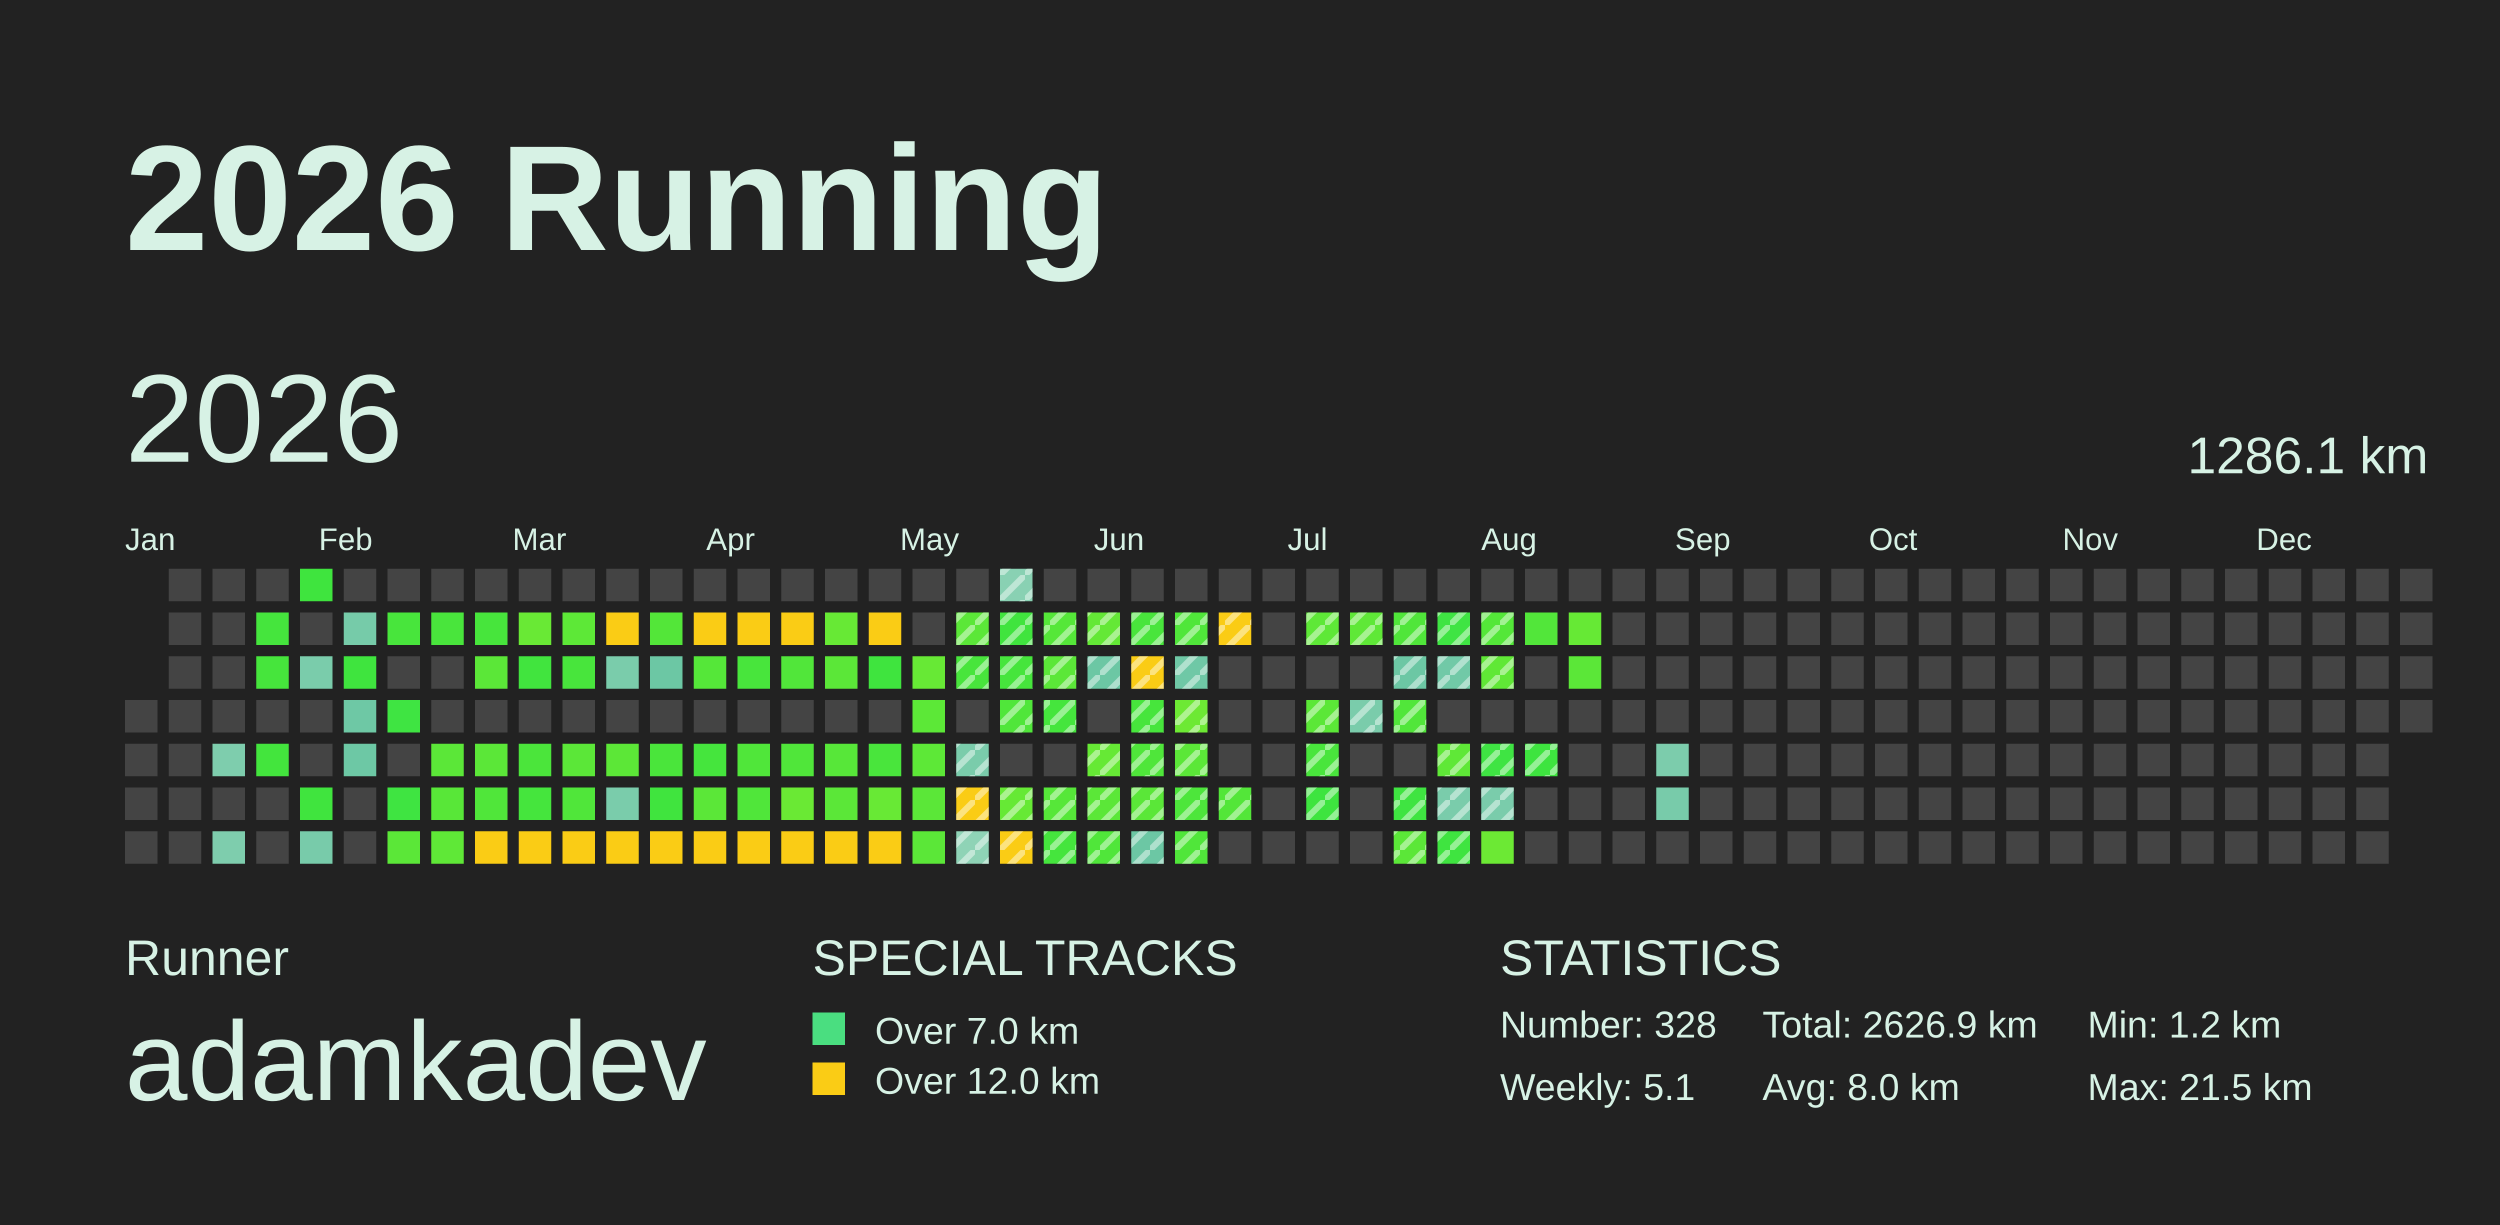
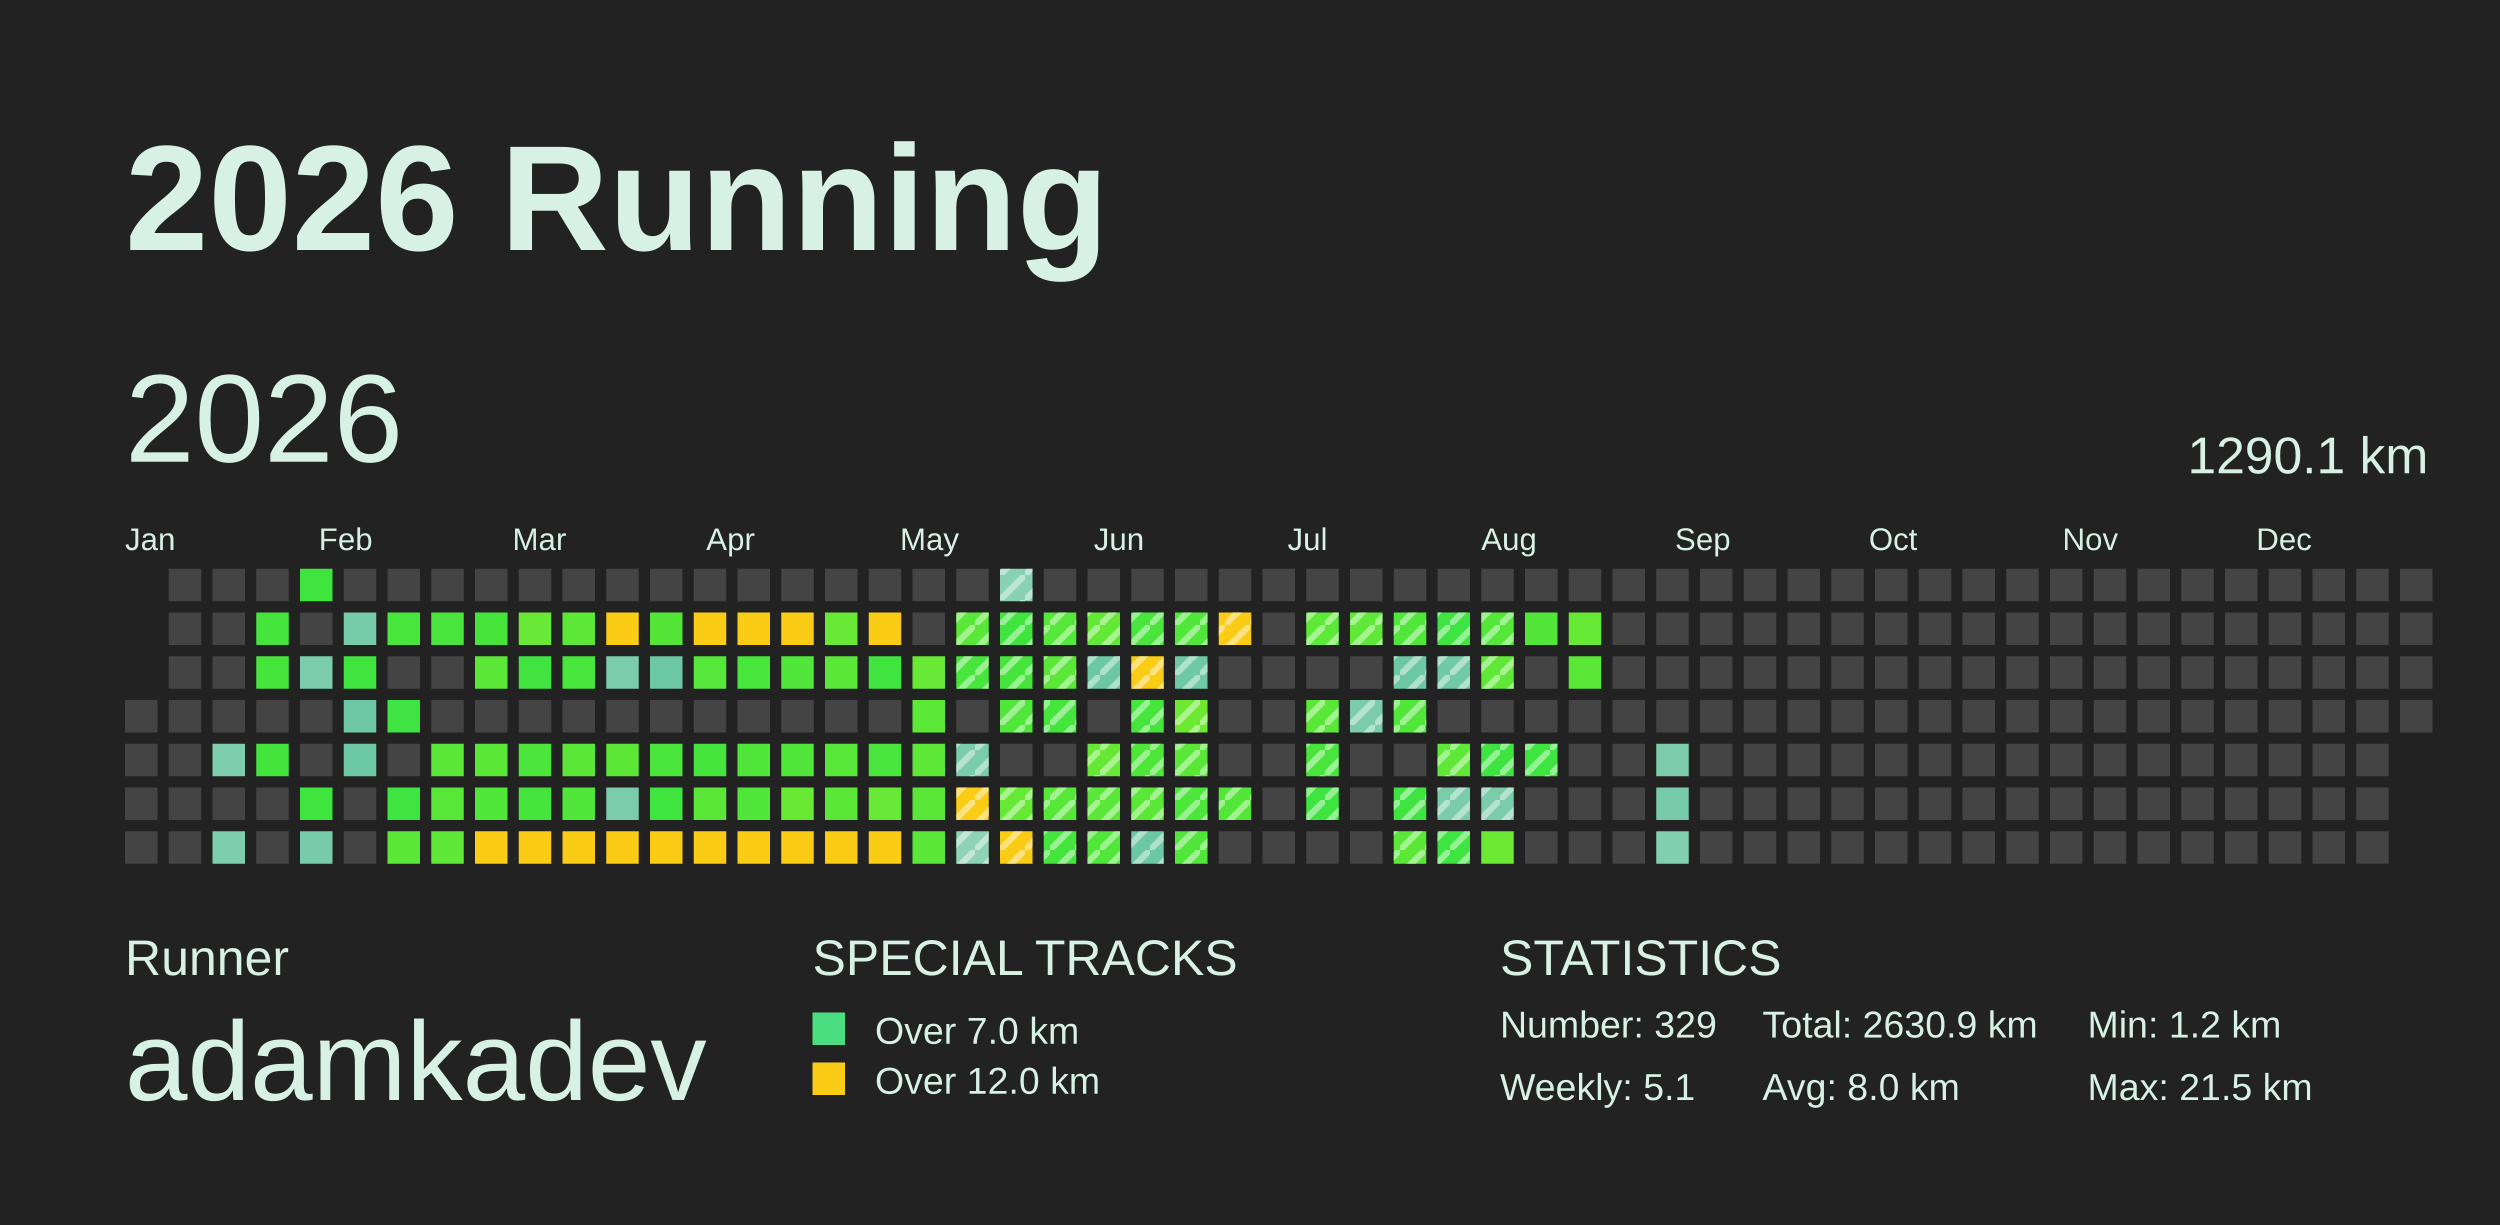
<svg xmlns="http://www.w3.org/2000/svg" baseProfile="full" height="98mm" version="1.1" viewBox="0,0,200,98" width="200mm">
  <defs>
    <pattern height="2" id="indoor-stripe" patternUnits="userSpaceOnUse" width="2">
      <line stroke="white" stroke-opacity="0.45" stroke-width="0.5" x1="0" x2="2" y1="2" y2="0" />
    </pattern>
  </defs>
  <rect fill="#222222" height="98" width="200" x="0" y="0" />
  <text fill="#D7F2E5" style="font-size:12px; font-family:Arial; font-weight:bold;" x="10" y="20">2026 Running</text>
  <text fill="#D7F2E5" style="font-size:4px; font-family:Arial" x="10" y="78">Runner</text>
  <text fill="#D7F2E5" style="font-size:9px; font-family:Arial" x="10" y="88">adamkadev</text>
  <text fill="#D7F2E5" style="font-size:4px; font-family:Arial" x="65" y="78">SPECIAL TRACKS</text>
  <rect fill="#4ADE80" height="2.6" width="2.6" x="65" y="81" />
  <text fill="#D7F2E5" style="font-size:3px; font-family:Arial" x="70" y="83.5">Over 7.0 km</text>
  <rect fill="#FACC15" height="2.6" width="2.6" x="65" y="85" />
  <text fill="#D7F2E5" style="font-size:3px; font-family:Arial" x="70" y="87.5">Over 12.0 km</text>
  <text fill="#D7F2E5" style="font-size:4px; font-family:Arial" x="120" y="78">STATISTICS</text>
-   <text fill="#D7F2E5" style="font-size:3px; font-family:Arial" x="120" y="83">Number: 328</text>
+   <text fill="#D7F2E5" style="font-size:3px; font-family:Arial" x="120" y="83">Number: 329</text>
  <text fill="#D7F2E5" style="font-size:3px; font-family:Arial" x="120" y="88">Weekly: 5.1</text>
-   <text fill="#D7F2E5" style="font-size:3px; font-family:Arial" x="141" y="83">Total: 2626.9 km</text>
+   <text fill="#D7F2E5" style="font-size:3px; font-family:Arial" x="141" y="83">Total: 2630.9 km</text>
  <text fill="#D7F2E5" style="font-size:3px; font-family:Arial" x="141" y="88">Avg: 8.0 km</text>
  <text fill="#D7F2E5" style="font-size:3px; font-family:Arial" x="167" y="83">Min: 1.2 km</text>
  <text fill="#D7F2E5" style="font-size:3px; font-family:Arial" x="167" y="88">Max: 21.5 km</text>
  <text dominant-baseline="hanging" fill="#D7F2E5" style="font-size:10.0px; font-family:Arial;" x="10" y="30">2026</text>
-   <text dominant-baseline="hanging" fill="#D7F2E5" style="font-size:4.125px; font-family:Arial;" x="175" y="35">1286.1 km</text>
+   <text dominant-baseline="hanging" fill="#D7F2E5" style="font-size:4.125px; font-family:Arial;" x="175" y="35">1290.1 km</text>
  <text fill="#D7F2E5" style="font-size:2.5px; font-family:Arial" x="10.0" y="44">Jan</text>
  <text fill="#D7F2E5" style="font-size:2.5px; font-family:Arial" x="25.5" y="44">Feb</text>
  <text fill="#D7F2E5" style="font-size:2.5px; font-family:Arial" x="41.0" y="44">Mar</text>
  <text fill="#D7F2E5" style="font-size:2.5px; font-family:Arial" x="56.5" y="44">Apr</text>
  <text fill="#D7F2E5" style="font-size:2.5px; font-family:Arial" x="72.0" y="44">May</text>
  <text fill="#D7F2E5" style="font-size:2.5px; font-family:Arial" x="87.5" y="44">Jun</text>
  <text fill="#D7F2E5" style="font-size:2.5px; font-family:Arial" x="103.0" y="44">Jul</text>
  <text fill="#D7F2E5" style="font-size:2.5px; font-family:Arial" x="118.5" y="44">Aug</text>
  <text fill="#D7F2E5" style="font-size:2.5px; font-family:Arial" x="134.0" y="44">Sep</text>
  <text fill="#D7F2E5" style="font-size:2.5px; font-family:Arial" x="149.5" y="44">Oct</text>
  <text fill="#D7F2E5" style="font-size:2.5px; font-family:Arial" x="165.0" y="44">Nov</text>
  <text fill="#D7F2E5" style="font-size:2.5px; font-family:Arial" x="180.5" y="44">Dec</text>
  <rect fill="#444444" height="2.6" width="2.6" x="10.0" y="56.0" />
  <rect fill="#444444" height="2.6" width="2.6" x="10.0" y="59.5" />
  <rect fill="#444444" height="2.6" width="2.6" x="10.0" y="63.0" />
  <rect fill="#444444" height="2.6" width="2.6" x="10.0" y="66.5" />
  <rect fill="#444444" height="2.6" width="2.6" x="13.5" y="45.5" />
  <rect fill="#444444" height="2.6" width="2.6" x="13.5" y="49.0" />
  <rect fill="#444444" height="2.6" width="2.6" x="13.5" y="52.5" />
  <rect fill="#444444" height="2.6" width="2.6" x="13.5" y="56.0" />
  <rect fill="#444444" height="2.6" width="2.6" x="13.5" y="59.5" />
  <rect fill="#444444" height="2.6" width="2.6" x="13.5" y="63.0" />
  <rect fill="#444444" height="2.6" width="2.6" x="13.5" y="66.5" />
  <rect fill="#444444" height="2.6" width="2.6" x="17.0" y="45.5" />
  <rect fill="#444444" height="2.6" width="2.6" x="17.0" y="49.0" />
  <rect fill="#444444" height="2.6" width="2.6" x="17.0" y="52.5" />
  <rect fill="#444444" height="2.6" width="2.6" x="17.0" y="56.0" />
  <rect fill="#7ecdad" height="2.6" width="2.6" x="17.0" y="59.5" />
  <rect fill="#444444" height="2.6" width="2.6" x="17.0" y="63.0" />
  <rect fill="#7ecdad" height="2.6" width="2.6" x="17.0" y="66.5" />
  <rect fill="#444444" height="2.6" width="2.6" x="20.5" y="45.5" />
  <rect fill="#45e53d" height="2.6" width="2.6" x="20.5" y="49.0" />
  <rect fill="#46e53c" height="2.6" width="2.6" x="20.5" y="52.5" />
  <rect fill="#444444" height="2.6" width="2.6" x="20.5" y="56.0" />
  <rect fill="#43e53d" height="2.6" width="2.6" x="20.5" y="59.5" />
  <rect fill="#444444" height="2.6" width="2.6" x="20.5" y="63.0" />
  <rect fill="#444444" height="2.6" width="2.6" x="20.5" y="66.5" />
  <rect fill="#3fe43e" height="2.6" width="2.6" x="24.0" y="45.5" />
  <rect fill="#444444" height="2.6" width="2.6" x="24.0" y="49.0" />
  <rect fill="#7accab" height="2.6" width="2.6" x="24.0" y="52.5" />
  <rect fill="#444444" height="2.6" width="2.6" x="24.0" y="56.0" />
  <rect fill="#444444" height="2.6" width="2.6" x="24.0" y="59.5" />
  <rect fill="#40e43e" height="2.6" width="2.6" x="24.0" y="63.0" />
  <rect fill="#78cbaa" height="2.6" width="2.6" x="24.0" y="66.5" />
  <rect fill="#444444" height="2.6" width="2.6" x="27.5" y="45.5" />
  <rect fill="#76cba9" height="2.6" width="2.6" x="27.5" y="49.0" />
  <rect fill="#3fe43e" height="2.6" width="2.6" x="27.5" y="52.5" />
  <rect fill="#6ec8a5" height="2.6" width="2.6" x="27.5" y="56.0" />
  <rect fill="#6dc8a5" height="2.6" width="2.6" x="27.5" y="59.5" />
  <rect fill="#444444" height="2.6" width="2.6" x="27.5" y="63.0" />
  <rect fill="#444444" height="2.6" width="2.6" x="27.5" y="66.5" />
  <rect fill="#444444" height="2.6" width="2.6" x="31.0" y="45.5" />
  <rect fill="#48e53c" height="2.6" width="2.6" x="31.0" y="49.0" />
  <rect fill="#444444" height="2.6" width="2.6" x="31.0" y="52.5" />
  <rect fill="#3fe442" height="2.6" width="2.6" x="31.0" y="56.0" />
  <rect fill="#444444" height="2.6" width="2.6" x="31.0" y="59.5" />
  <rect fill="#3fe441" height="2.6" width="2.6" x="31.0" y="63.0" />
  <rect fill="#5be738" height="2.6" width="2.6" x="31.0" y="66.5" />
  <rect fill="#444444" height="2.6" width="2.6" x="34.5" y="45.5" />
  <rect fill="#49e53c" height="2.6" width="2.6" x="34.5" y="49.0" />
  <rect fill="#444444" height="2.6" width="2.6" x="34.5" y="52.5" />
  <rect fill="#444444" height="2.6" width="2.6" x="34.5" y="56.0" />
  <rect fill="#5be738" height="2.6" width="2.6" x="34.5" y="59.5" />
  <rect fill="#58e738" height="2.6" width="2.6" x="34.5" y="63.0" />
  <rect fill="#5fe837" height="2.6" width="2.6" x="34.5" y="66.5" />
  <rect fill="#444444" height="2.6" width="2.6" x="38.0" y="45.5" />
  <rect fill="#47e53c" height="2.6" width="2.6" x="38.0" y="49.0" />
  <rect fill="#5be738" height="2.6" width="2.6" x="38.0" y="52.5" />
  <rect fill="#444444" height="2.6" width="2.6" x="38.0" y="56.0" />
  <rect fill="#5be738" height="2.6" width="2.6" x="38.0" y="59.5" />
  <rect fill="#50e63a" height="2.6" width="2.6" x="38.0" y="63.0" />
  <rect fill="#FACC15" height="2.6" width="2.6" x="38.0" y="66.5" />
  <rect fill="#444444" height="2.6" width="2.6" x="41.5" y="45.5" />
  <rect fill="#69e935" height="2.6" width="2.6" x="41.5" y="49.0" />
  <rect fill="#41e43e" height="2.6" width="2.6" x="41.5" y="52.5" />
  <rect fill="#444444" height="2.6" width="2.6" x="41.5" y="56.0" />
  <rect fill="#4be53b" height="2.6" width="2.6" x="41.5" y="59.5" />
  <rect fill="#45e53d" height="2.6" width="2.6" x="41.5" y="63.0" />
  <rect fill="#FACC15" height="2.6" width="2.6" x="41.5" y="66.5" />
  <rect fill="#444444" height="2.6" width="2.6" x="45.0" y="45.5" />
  <rect fill="#5de837" height="2.6" width="2.6" x="45.0" y="49.0" />
  <rect fill="#48e53c" height="2.6" width="2.6" x="45.0" y="52.5" />
  <rect fill="#444444" height="2.6" width="2.6" x="45.0" y="56.0" />
  <rect fill="#5be738" height="2.6" width="2.6" x="45.0" y="59.5" />
  <rect fill="#50e63a" height="2.6" width="2.6" x="45.0" y="63.0" />
  <rect fill="#FACC15" height="2.6" width="2.6" x="45.0" y="66.5" />
  <rect fill="#444444" height="2.6" width="2.6" x="48.5" y="45.5" />
  <rect fill="#FACC15" height="2.6" width="2.6" x="48.5" y="49.0" />
  <rect fill="#7accab" height="2.6" width="2.6" x="48.5" y="52.5" />
  <rect fill="#444444" height="2.6" width="2.6" x="48.5" y="56.0" />
  <rect fill="#5ce737" height="2.6" width="2.6" x="48.5" y="59.5" />
  <rect fill="#7accab" height="2.6" width="2.6" x="48.5" y="63.0" />
  <rect fill="#FACC15" height="2.6" width="2.6" x="48.5" y="66.5" />
  <rect fill="#444444" height="2.6" width="2.6" x="52.0" y="45.5" />
  <rect fill="#53e639" height="2.6" width="2.6" x="52.0" y="49.0" />
  <rect fill="#6cc7a4" height="2.6" width="2.6" x="52.0" y="52.5" />
  <rect fill="#444444" height="2.6" width="2.6" x="52.0" y="56.0" />
  <rect fill="#4ae53b" height="2.6" width="2.6" x="52.0" y="59.5" />
  <rect fill="#40e43e" height="2.6" width="2.6" x="52.0" y="63.0" />
  <rect fill="#FACC15" height="2.6" width="2.6" x="52.0" y="66.5" />
  <rect fill="#444444" height="2.6" width="2.6" x="55.5" y="45.5" />
  <rect fill="#FACC15" height="2.6" width="2.6" x="55.5" y="49.0" />
  <rect fill="#55e739" height="2.6" width="2.6" x="55.5" y="52.5" />
  <rect fill="#444444" height="2.6" width="2.6" x="55.5" y="56.0" />
  <rect fill="#45e53d" height="2.6" width="2.6" x="55.5" y="59.5" />
  <rect fill="#5be738" height="2.6" width="2.6" x="55.5" y="63.0" />
  <rect fill="#FACC15" height="2.6" width="2.6" x="55.5" y="66.5" />
  <rect fill="#444444" height="2.6" width="2.6" x="59.0" y="45.5" />
  <rect fill="#FACC15" height="2.6" width="2.6" x="59.0" y="49.0" />
  <rect fill="#48e53c" height="2.6" width="2.6" x="59.0" y="52.5" />
  <rect fill="#444444" height="2.6" width="2.6" x="59.0" y="56.0" />
  <rect fill="#50e63a" height="2.6" width="2.6" x="59.0" y="59.5" />
  <rect fill="#50e63a" height="2.6" width="2.6" x="59.0" y="63.0" />
  <rect fill="#FACC15" height="2.6" width="2.6" x="59.0" y="66.5" />
  <rect fill="#444444" height="2.6" width="2.6" x="62.5" y="45.5" />
  <rect fill="#FACC15" height="2.6" width="2.6" x="62.5" y="49.0" />
  <rect fill="#51e63a" height="2.6" width="2.6" x="62.5" y="52.5" />
  <rect fill="#444444" height="2.6" width="2.6" x="62.5" y="56.0" />
  <rect fill="#50e63a" height="2.6" width="2.6" x="62.5" y="59.5" />
  <rect fill="#6ae934" height="2.6" width="2.6" x="62.5" y="63.0" />
  <rect fill="#FACC15" height="2.6" width="2.6" x="62.5" y="66.5" />
  <rect fill="#444444" height="2.6" width="2.6" x="66.0" y="45.5" />
  <rect fill="#67e935" height="2.6" width="2.6" x="66.0" y="49.0" />
  <rect fill="#5be738" height="2.6" width="2.6" x="66.0" y="52.5" />
  <rect fill="#444444" height="2.6" width="2.6" x="66.0" y="56.0" />
  <rect fill="#57e739" height="2.6" width="2.6" x="66.0" y="59.5" />
  <rect fill="#5be738" height="2.6" width="2.6" x="66.0" y="63.0" />
  <rect fill="#FACC15" height="2.6" width="2.6" x="66.0" y="66.5" />
  <rect fill="#444444" height="2.6" width="2.6" x="69.5" y="45.5" />
  <rect fill="#FACC15" height="2.6" width="2.6" x="69.5" y="49.0" />
  <rect fill="#3fe43e" height="2.6" width="2.6" x="69.5" y="52.5" />
  <rect fill="#444444" height="2.6" width="2.6" x="69.5" y="56.0" />
  <rect fill="#49e53c" height="2.6" width="2.6" x="69.5" y="59.5" />
  <rect fill="#68e935" height="2.6" width="2.6" x="69.5" y="63.0" />
  <rect fill="#FACC15" height="2.6" width="2.6" x="69.5" y="66.5" />
  <rect fill="#444444" height="2.6" width="2.6" x="73.0" y="45.5" />
  <rect fill="#444444" height="2.6" width="2.6" x="73.0" y="49.0" />
  <rect fill="#67e935" height="2.6" width="2.6" x="73.0" y="52.5" />
  <rect fill="#5ce837" height="2.6" width="2.6" x="73.0" y="56.0" />
  <rect fill="#5de837" height="2.6" width="2.6" x="73.0" y="59.5" />
  <rect fill="#5be738" height="2.6" width="2.6" x="73.0" y="63.0" />
  <rect fill="#5be738" height="2.6" width="2.6" x="73.0" y="66.5" />
  <rect fill="#444444" height="2.6" width="2.6" x="76.5" y="45.5" />
  <rect fill="#5be738" height="2.6" width="2.6" x="76.5" y="49.0" />
  <rect fill="url(#indoor-stripe)" height="2.6" style="pointer-events: none;" width="2.6" x="76.5" y="49.0" />
  <rect fill="#48e53c" height="2.6" width="2.6" x="76.5" y="52.5" />
  <rect fill="url(#indoor-stripe)" height="2.6" style="pointer-events: none;" width="2.6" x="76.5" y="52.5" />
  <rect fill="#444444" height="2.6" width="2.6" x="76.5" y="56.0" />
  <rect fill="#7accab" height="2.6" width="2.6" x="76.5" y="59.5" />
  <rect fill="url(#indoor-stripe)" height="2.6" style="pointer-events: none;" width="2.6" x="76.5" y="59.5" />
  <rect fill="#FACC15" height="2.6" width="2.6" x="76.5" y="63.0" />
  <rect fill="url(#indoor-stripe)" height="2.6" style="pointer-events: none;" width="2.6" x="76.5" y="63.0" />
  <rect fill="#8fd3b6" height="2.6" width="2.6" x="76.5" y="66.5" />
  <rect fill="url(#indoor-stripe)" height="2.6" style="pointer-events: none;" width="2.6" x="76.5" y="66.5" />
  <rect fill="#89d1b3" height="2.6" width="2.6" x="80.0" y="45.5" />
  <rect fill="url(#indoor-stripe)" height="2.6" style="pointer-events: none;" width="2.6" x="80.0" y="45.5" />
  <rect fill="#40e43e" height="2.6" width="2.6" x="80.0" y="49.0" />
  <rect fill="url(#indoor-stripe)" height="2.6" style="pointer-events: none;" width="2.6" x="80.0" y="49.0" />
  <rect fill="#46e53c" height="2.6" width="2.6" x="80.0" y="52.5" />
  <rect fill="url(#indoor-stripe)" height="2.6" style="pointer-events: none;" width="2.6" x="80.0" y="52.5" />
  <rect fill="#50e63a" height="2.6" width="2.6" x="80.0" y="56.0" />
  <rect fill="url(#indoor-stripe)" height="2.6" style="pointer-events: none;" width="2.6" x="80.0" y="56.0" />
  <rect fill="#444444" height="2.6" width="2.6" x="80.0" y="59.5" />
  <rect fill="#66e935" height="2.6" width="2.6" x="80.0" y="63.0" />
  <rect fill="url(#indoor-stripe)" height="2.6" style="pointer-events: none;" width="2.6" x="80.0" y="63.0" />
  <rect fill="#FACC15" height="2.6" width="2.6" x="80.0" y="66.5" />
  <rect fill="url(#indoor-stripe)" height="2.6" style="pointer-events: none;" width="2.6" x="80.0" y="66.5" />
  <rect fill="#444444" height="2.6" width="2.6" x="83.5" y="45.5" />
  <rect fill="#55e739" height="2.6" width="2.6" x="83.5" y="49.0" />
  <rect fill="url(#indoor-stripe)" height="2.6" style="pointer-events: none;" width="2.6" x="83.5" y="49.0" />
  <rect fill="#5be738" height="2.6" width="2.6" x="83.5" y="52.5" />
  <rect fill="url(#indoor-stripe)" height="2.6" style="pointer-events: none;" width="2.6" x="83.5" y="52.5" />
  <rect fill="#45e53d" height="2.6" width="2.6" x="83.5" y="56.0" />
  <rect fill="url(#indoor-stripe)" height="2.6" style="pointer-events: none;" width="2.6" x="83.5" y="56.0" />
  <rect fill="#444444" height="2.6" width="2.6" x="83.5" y="59.5" />
  <rect fill="#56e739" height="2.6" width="2.6" x="83.5" y="63.0" />
  <rect fill="url(#indoor-stripe)" height="2.6" style="pointer-events: none;" width="2.6" x="83.5" y="63.0" />
  <rect fill="#45e53d" height="2.6" width="2.6" x="83.5" y="66.5" />
  <rect fill="url(#indoor-stripe)" height="2.6" style="pointer-events: none;" width="2.6" x="83.5" y="66.5" />
  <rect fill="#444444" height="2.6" width="2.6" x="87.0" y="45.5" />
  <rect fill="#64e836" height="2.6" width="2.6" x="87.0" y="49.0" />
  <rect fill="url(#indoor-stripe)" height="2.6" style="pointer-events: none;" width="2.6" x="87.0" y="49.0" />
  <rect fill="#6cc7a4" height="2.6" width="2.6" x="87.0" y="52.5" />
  <rect fill="url(#indoor-stripe)" height="2.6" style="pointer-events: none;" width="2.6" x="87.0" y="52.5" />
  <rect fill="#444444" height="2.6" width="2.6" x="87.0" y="56.0" />
  <rect fill="#66e935" height="2.6" width="2.6" x="87.0" y="59.5" />
  <rect fill="url(#indoor-stripe)" height="2.6" style="pointer-events: none;" width="2.6" x="87.0" y="59.5" />
  <rect fill="#5be738" height="2.6" width="2.6" x="87.0" y="63.0" />
  <rect fill="url(#indoor-stripe)" height="2.6" style="pointer-events: none;" width="2.6" x="87.0" y="63.0" />
  <rect fill="#50e63a" height="2.6" width="2.6" x="87.0" y="66.5" />
  <rect fill="url(#indoor-stripe)" height="2.6" style="pointer-events: none;" width="2.6" x="87.0" y="66.5" />
  <rect fill="#444444" height="2.6" width="2.6" x="90.5" y="45.5" />
  <rect fill="#49e53c" height="2.6" width="2.6" x="90.5" y="49.0" />
  <rect fill="url(#indoor-stripe)" height="2.6" style="pointer-events: none;" width="2.6" x="90.5" y="49.0" />
  <rect fill="#FACC15" height="2.6" width="2.6" x="90.5" y="52.5" />
  <rect fill="url(#indoor-stripe)" height="2.6" style="pointer-events: none;" width="2.6" x="90.5" y="52.5" />
  <rect fill="#47e53c" height="2.6" width="2.6" x="90.5" y="56.0" />
  <rect fill="url(#indoor-stripe)" height="2.6" style="pointer-events: none;" width="2.6" x="90.5" y="56.0" />
  <rect fill="#4fe63a" height="2.6" width="2.6" x="90.5" y="59.5" />
  <rect fill="url(#indoor-stripe)" height="2.6" style="pointer-events: none;" width="2.6" x="90.5" y="59.5" />
  <rect fill="#5ae738" height="2.6" width="2.6" x="90.5" y="63.0" />
  <rect fill="url(#indoor-stripe)" height="2.6" style="pointer-events: none;" width="2.6" x="90.5" y="63.0" />
  <rect fill="#6cc7a4" height="2.6" width="2.6" x="90.5" y="66.5" />
  <rect fill="url(#indoor-stripe)" height="2.6" style="pointer-events: none;" width="2.6" x="90.5" y="66.5" />
  <rect fill="#444444" height="2.6" width="2.6" x="94.0" y="45.5" />
  <rect fill="#50e63a" height="2.6" width="2.6" x="94.0" y="49.0" />
  <rect fill="url(#indoor-stripe)" height="2.6" style="pointer-events: none;" width="2.6" x="94.0" y="49.0" />
  <rect fill="#6fc8a6" height="2.6" width="2.6" x="94.0" y="52.5" />
  <rect fill="url(#indoor-stripe)" height="2.6" style="pointer-events: none;" width="2.6" x="94.0" y="52.5" />
  <rect fill="#6de934" height="2.6" width="2.6" x="94.0" y="56.0" />
  <rect fill="url(#indoor-stripe)" height="2.6" style="pointer-events: none;" width="2.6" x="94.0" y="56.0" />
  <rect fill="#5be738" height="2.6" width="2.6" x="94.0" y="59.5" />
  <rect fill="url(#indoor-stripe)" height="2.6" style="pointer-events: none;" width="2.6" x="94.0" y="59.5" />
  <rect fill="#4de63b" height="2.6" width="2.6" x="94.0" y="63.0" />
  <rect fill="url(#indoor-stripe)" height="2.6" style="pointer-events: none;" width="2.6" x="94.0" y="63.0" />
  <rect fill="#50e63a" height="2.6" width="2.6" x="94.0" y="66.5" />
  <rect fill="url(#indoor-stripe)" height="2.6" style="pointer-events: none;" width="2.6" x="94.0" y="66.5" />
  <rect fill="#444444" height="2.6" width="2.6" x="97.5" y="45.5" />
  <rect fill="#FACC15" height="2.6" width="2.6" x="97.5" y="49.0" />
  <rect fill="url(#indoor-stripe)" height="2.6" style="pointer-events: none;" width="2.6" x="97.5" y="49.0" />
  <rect fill="#444444" height="2.6" width="2.6" x="97.5" y="52.5" />
  <rect fill="#444444" height="2.6" width="2.6" x="97.5" y="56.0" />
  <rect fill="#444444" height="2.6" width="2.6" x="97.5" y="59.5" />
  <rect fill="#53e639" height="2.6" width="2.6" x="97.5" y="63.0" />
  <rect fill="url(#indoor-stripe)" height="2.6" style="pointer-events: none;" width="2.6" x="97.5" y="63.0" />
  <rect fill="#444444" height="2.6" width="2.6" x="97.5" y="66.5" />
  <rect fill="#444444" height="2.6" width="2.6" x="101.0" y="45.5" />
  <rect fill="#444444" height="2.6" width="2.6" x="101.0" y="49.0" />
  <rect fill="#444444" height="2.6" width="2.6" x="101.0" y="52.5" />
  <rect fill="#444444" height="2.6" width="2.6" x="101.0" y="56.0" />
  <rect fill="#444444" height="2.6" width="2.6" x="101.0" y="59.5" />
  <rect fill="#444444" height="2.6" width="2.6" x="101.0" y="63.0" />
  <rect fill="#444444" height="2.6" width="2.6" x="101.0" y="66.5" />
  <rect fill="#444444" height="2.6" width="2.6" x="104.5" y="45.5" />
  <rect fill="#5ee837" height="2.6" width="2.6" x="104.5" y="49.0" />
  <rect fill="url(#indoor-stripe)" height="2.6" style="pointer-events: none;" width="2.6" x="104.5" y="49.0" />
  <rect fill="#444444" height="2.6" width="2.6" x="104.5" y="52.5" />
  <rect fill="#5be737" height="2.6" width="2.6" x="104.5" y="56.0" />
  <rect fill="url(#indoor-stripe)" height="2.6" style="pointer-events: none;" width="2.6" x="104.5" y="56.0" />
  <rect fill="#49e53c" height="2.6" width="2.6" x="104.5" y="59.5" />
  <rect fill="url(#indoor-stripe)" height="2.6" style="pointer-events: none;" width="2.6" x="104.5" y="59.5" />
  <rect fill="#3ee43f" height="2.6" width="2.6" x="104.5" y="63.0" />
  <rect fill="url(#indoor-stripe)" height="2.6" style="pointer-events: none;" width="2.6" x="104.5" y="63.0" />
  <rect fill="#444444" height="2.6" width="2.6" x="104.5" y="66.5" />
  <rect fill="#444444" height="2.6" width="2.6" x="108.0" y="45.5" />
  <rect fill="#5fe837" height="2.6" width="2.6" x="108.0" y="49.0" />
  <rect fill="url(#indoor-stripe)" height="2.6" style="pointer-events: none;" width="2.6" x="108.0" y="49.0" />
  <rect fill="#444444" height="2.6" width="2.6" x="108.0" y="52.5" />
  <rect fill="#7accab" height="2.6" width="2.6" x="108.0" y="56.0" />
  <rect fill="url(#indoor-stripe)" height="2.6" style="pointer-events: none;" width="2.6" x="108.0" y="56.0" />
  <rect fill="#444444" height="2.6" width="2.6" x="108.0" y="59.5" />
  <rect fill="#444444" height="2.6" width="2.6" x="108.0" y="63.0" />
  <rect fill="#444444" height="2.6" width="2.6" x="108.0" y="66.5" />
  <rect fill="#444444" height="2.6" width="2.6" x="111.5" y="45.5" />
  <rect fill="#50e63a" height="2.6" width="2.6" x="111.5" y="49.0" />
  <rect fill="url(#indoor-stripe)" height="2.6" style="pointer-events: none;" width="2.6" x="111.5" y="49.0" />
  <rect fill="#6cc7a4" height="2.6" width="2.6" x="111.5" y="52.5" />
  <rect fill="url(#indoor-stripe)" height="2.6" style="pointer-events: none;" width="2.6" x="111.5" y="52.5" />
  <rect fill="#51e63a" height="2.6" width="2.6" x="111.5" y="56.0" />
  <rect fill="url(#indoor-stripe)" height="2.6" style="pointer-events: none;" width="2.6" x="111.5" y="56.0" />
  <rect fill="#444444" height="2.6" width="2.6" x="111.5" y="59.5" />
  <rect fill="#3fe441" height="2.6" width="2.6" x="111.5" y="63.0" />
  <rect fill="url(#indoor-stripe)" height="2.6" style="pointer-events: none;" width="2.6" x="111.5" y="63.0" />
  <rect fill="#5be738" height="2.6" width="2.6" x="111.5" y="66.5" />
  <rect fill="url(#indoor-stripe)" height="2.6" style="pointer-events: none;" width="2.6" x="111.5" y="66.5" />
  <rect fill="#444444" height="2.6" width="2.6" x="115.0" y="45.5" />
  <rect fill="#3fe443" height="2.6" width="2.6" x="115.0" y="49.0" />
  <rect fill="url(#indoor-stripe)" height="2.6" style="pointer-events: none;" width="2.6" x="115.0" y="49.0" />
  <rect fill="#71c9a7" height="2.6" width="2.6" x="115.0" y="52.5" />
  <rect fill="url(#indoor-stripe)" height="2.6" style="pointer-events: none;" width="2.6" x="115.0" y="52.5" />
  <rect fill="#444444" height="2.6" width="2.6" x="115.0" y="56.0" />
  <rect fill="#5fe837" height="2.6" width="2.6" x="115.0" y="59.5" />
  <rect fill="url(#indoor-stripe)" height="2.6" style="pointer-events: none;" width="2.6" x="115.0" y="59.5" />
  <rect fill="#7accab" height="2.6" width="2.6" x="115.0" y="63.0" />
  <rect fill="url(#indoor-stripe)" height="2.6" style="pointer-events: none;" width="2.6" x="115.0" y="63.0" />
  <rect fill="#3fe440" height="2.6" width="2.6" x="115.0" y="66.5" />
  <rect fill="url(#indoor-stripe)" height="2.6" style="pointer-events: none;" width="2.6" x="115.0" y="66.5" />
  <rect fill="#444444" height="2.6" width="2.6" x="118.5" y="45.5" />
  <rect fill="#54e739" height="2.6" width="2.6" x="118.5" y="49.0" />
  <rect fill="url(#indoor-stripe)" height="2.6" style="pointer-events: none;" width="2.6" x="118.5" y="49.0" />
  <rect fill="#60e836" height="2.6" width="2.6" x="118.5" y="52.5" />
  <rect fill="url(#indoor-stripe)" height="2.6" style="pointer-events: none;" width="2.6" x="118.5" y="52.5" />
  <rect fill="#444444" height="2.6" width="2.6" x="118.5" y="56.0" />
  <rect fill="#3fe443" height="2.6" width="2.6" x="118.5" y="59.5" />
  <rect fill="url(#indoor-stripe)" height="2.6" style="pointer-events: none;" width="2.6" x="118.5" y="59.5" />
  <rect fill="#7accab" height="2.6" width="2.6" x="118.5" y="63.0" />
  <rect fill="url(#indoor-stripe)" height="2.6" style="pointer-events: none;" width="2.6" x="118.5" y="63.0" />
  <rect fill="#6ce934" height="2.6" width="2.6" x="118.5" y="66.5" />
  <rect fill="#444444" height="2.6" width="2.6" x="122.0" y="45.5" />
  <rect fill="#52e63a" height="2.6" width="2.6" x="122.0" y="49.0" />
  <rect fill="#444444" height="2.6" width="2.6" x="122.0" y="52.5" />
  <rect fill="#444444" height="2.6" width="2.6" x="122.0" y="56.0" />
  <rect fill="#3ee43f" height="2.6" width="2.6" x="122.0" y="59.5" />
  <rect fill="url(#indoor-stripe)" height="2.6" style="pointer-events: none;" width="2.6" x="122.0" y="59.5" />
  <rect fill="#444444" height="2.6" width="2.6" x="122.0" y="63.0" />
  <rect fill="#444444" height="2.6" width="2.6" x="122.0" y="66.5" />
  <rect fill="#444444" height="2.6" width="2.6" x="125.5" y="45.5" />
  <rect fill="#66e935" height="2.6" width="2.6" x="125.5" y="49.0" />
  <rect fill="#5be738" height="2.6" width="2.6" x="125.5" y="52.5" />
  <rect fill="#444444" height="2.6" width="2.6" x="125.5" y="56.0" />
  <rect fill="#444444" height="2.6" width="2.6" x="125.5" y="59.5" />
  <rect fill="#444444" height="2.6" width="2.6" x="125.5" y="63.0" />
  <rect fill="#444444" height="2.6" width="2.6" x="125.5" y="66.5" />
  <rect fill="#444444" height="2.6" width="2.6" x="129.0" y="45.5" />
  <rect fill="#444444" height="2.6" width="2.6" x="129.0" y="49.0" />
  <rect fill="#444444" height="2.6" width="2.6" x="129.0" y="52.5" />
  <rect fill="#444444" height="2.6" width="2.6" x="129.0" y="56.0" />
  <rect fill="#444444" height="2.6" width="2.6" x="129.0" y="59.5" />
  <rect fill="#444444" height="2.6" width="2.6" x="129.0" y="63.0" />
  <rect fill="#444444" height="2.6" width="2.6" x="129.0" y="66.5" />
  <rect fill="#444444" height="2.6" width="2.6" x="132.5" y="45.5" />
  <rect fill="#444444" height="2.6" width="2.6" x="132.5" y="49.0" />
  <rect fill="#444444" height="2.6" width="2.6" x="132.5" y="52.5" />
  <rect fill="#444444" height="2.6" width="2.6" x="132.5" y="56.0" />
  <rect fill="#7cccac" height="2.6" width="2.6" x="132.5" y="59.5" />
  <rect fill="#78cbaa" height="2.6" width="2.6" x="132.5" y="63.0" />
-   <rect fill="#444444" height="2.6" width="2.6" x="132.5" y="66.5" />
+   <rect fill="#82cfaf" height="2.6" width="2.6" x="132.5" y="66.5" />
  <rect fill="#444444" height="2.6" width="2.6" x="136.0" y="45.5" />
  <rect fill="#444444" height="2.6" width="2.6" x="136.0" y="49.0" />
  <rect fill="#444444" height="2.6" width="2.6" x="136.0" y="52.5" />
  <rect fill="#444444" height="2.6" width="2.6" x="136.0" y="56.0" />
  <rect fill="#444444" height="2.6" width="2.6" x="136.0" y="59.5" />
  <rect fill="#444444" height="2.6" width="2.6" x="136.0" y="63.0" />
  <rect fill="#444444" height="2.6" width="2.6" x="136.0" y="66.5" />
  <rect fill="#444444" height="2.6" width="2.6" x="139.5" y="45.5" />
  <rect fill="#444444" height="2.6" width="2.6" x="139.5" y="49.0" />
  <rect fill="#444444" height="2.6" width="2.6" x="139.5" y="52.5" />
  <rect fill="#444444" height="2.6" width="2.6" x="139.5" y="56.0" />
  <rect fill="#444444" height="2.6" width="2.6" x="139.5" y="59.5" />
  <rect fill="#444444" height="2.6" width="2.6" x="139.5" y="63.0" />
  <rect fill="#444444" height="2.6" width="2.6" x="139.5" y="66.5" />
  <rect fill="#444444" height="2.6" width="2.6" x="143.0" y="45.5" />
  <rect fill="#444444" height="2.6" width="2.6" x="143.0" y="49.0" />
  <rect fill="#444444" height="2.6" width="2.6" x="143.0" y="52.5" />
  <rect fill="#444444" height="2.6" width="2.6" x="143.0" y="56.0" />
  <rect fill="#444444" height="2.6" width="2.6" x="143.0" y="59.5" />
  <rect fill="#444444" height="2.6" width="2.6" x="143.0" y="63.0" />
  <rect fill="#444444" height="2.6" width="2.6" x="143.0" y="66.5" />
  <rect fill="#444444" height="2.6" width="2.6" x="146.5" y="45.5" />
  <rect fill="#444444" height="2.6" width="2.6" x="146.5" y="49.0" />
  <rect fill="#444444" height="2.6" width="2.6" x="146.5" y="52.5" />
  <rect fill="#444444" height="2.6" width="2.6" x="146.5" y="56.0" />
  <rect fill="#444444" height="2.6" width="2.6" x="146.5" y="59.5" />
  <rect fill="#444444" height="2.6" width="2.6" x="146.5" y="63.0" />
  <rect fill="#444444" height="2.6" width="2.6" x="146.5" y="66.5" />
  <rect fill="#444444" height="2.6" width="2.6" x="150.0" y="45.5" />
  <rect fill="#444444" height="2.6" width="2.6" x="150.0" y="49.0" />
  <rect fill="#444444" height="2.6" width="2.6" x="150.0" y="52.5" />
  <rect fill="#444444" height="2.6" width="2.6" x="150.0" y="56.0" />
  <rect fill="#444444" height="2.6" width="2.6" x="150.0" y="59.5" />
  <rect fill="#444444" height="2.6" width="2.6" x="150.0" y="63.0" />
  <rect fill="#444444" height="2.6" width="2.6" x="150.0" y="66.5" />
  <rect fill="#444444" height="2.6" width="2.6" x="153.5" y="45.5" />
  <rect fill="#444444" height="2.6" width="2.6" x="153.5" y="49.0" />
  <rect fill="#444444" height="2.6" width="2.6" x="153.5" y="52.5" />
  <rect fill="#444444" height="2.6" width="2.6" x="153.5" y="56.0" />
  <rect fill="#444444" height="2.6" width="2.6" x="153.5" y="59.5" />
  <rect fill="#444444" height="2.6" width="2.6" x="153.5" y="63.0" />
  <rect fill="#444444" height="2.6" width="2.6" x="153.5" y="66.5" />
  <rect fill="#444444" height="2.6" width="2.6" x="157.0" y="45.5" />
  <rect fill="#444444" height="2.6" width="2.6" x="157.0" y="49.0" />
  <rect fill="#444444" height="2.6" width="2.6" x="157.0" y="52.5" />
  <rect fill="#444444" height="2.6" width="2.6" x="157.0" y="56.0" />
  <rect fill="#444444" height="2.6" width="2.6" x="157.0" y="59.5" />
  <rect fill="#444444" height="2.6" width="2.6" x="157.0" y="63.0" />
  <rect fill="#444444" height="2.6" width="2.6" x="157.0" y="66.5" />
  <rect fill="#444444" height="2.6" width="2.6" x="160.5" y="45.5" />
  <rect fill="#444444" height="2.6" width="2.6" x="160.5" y="49.0" />
  <rect fill="#444444" height="2.6" width="2.6" x="160.5" y="52.5" />
  <rect fill="#444444" height="2.6" width="2.6" x="160.5" y="56.0" />
  <rect fill="#444444" height="2.6" width="2.6" x="160.5" y="59.5" />
  <rect fill="#444444" height="2.6" width="2.6" x="160.5" y="63.0" />
  <rect fill="#444444" height="2.6" width="2.6" x="160.5" y="66.5" />
  <rect fill="#444444" height="2.6" width="2.6" x="164.0" y="45.5" />
  <rect fill="#444444" height="2.6" width="2.6" x="164.0" y="49.0" />
  <rect fill="#444444" height="2.6" width="2.6" x="164.0" y="52.5" />
  <rect fill="#444444" height="2.6" width="2.6" x="164.0" y="56.0" />
  <rect fill="#444444" height="2.6" width="2.6" x="164.0" y="59.5" />
  <rect fill="#444444" height="2.6" width="2.6" x="164.0" y="63.0" />
  <rect fill="#444444" height="2.6" width="2.6" x="164.0" y="66.5" />
  <rect fill="#444444" height="2.6" width="2.6" x="167.5" y="45.5" />
  <rect fill="#444444" height="2.6" width="2.6" x="167.5" y="49.0" />
  <rect fill="#444444" height="2.6" width="2.6" x="167.5" y="52.5" />
  <rect fill="#444444" height="2.6" width="2.6" x="167.5" y="56.0" />
  <rect fill="#444444" height="2.6" width="2.6" x="167.5" y="59.5" />
  <rect fill="#444444" height="2.6" width="2.6" x="167.5" y="63.0" />
  <rect fill="#444444" height="2.6" width="2.6" x="167.5" y="66.5" />
  <rect fill="#444444" height="2.6" width="2.6" x="171.0" y="45.5" />
  <rect fill="#444444" height="2.6" width="2.6" x="171.0" y="49.0" />
  <rect fill="#444444" height="2.6" width="2.6" x="171.0" y="52.5" />
  <rect fill="#444444" height="2.6" width="2.6" x="171.0" y="56.0" />
  <rect fill="#444444" height="2.6" width="2.6" x="171.0" y="59.5" />
  <rect fill="#444444" height="2.6" width="2.6" x="171.0" y="63.0" />
  <rect fill="#444444" height="2.6" width="2.6" x="171.0" y="66.5" />
  <rect fill="#444444" height="2.6" width="2.6" x="174.5" y="45.5" />
  <rect fill="#444444" height="2.6" width="2.6" x="174.5" y="49.0" />
  <rect fill="#444444" height="2.6" width="2.6" x="174.5" y="52.5" />
  <rect fill="#444444" height="2.6" width="2.6" x="174.5" y="56.0" />
  <rect fill="#444444" height="2.6" width="2.6" x="174.5" y="59.5" />
  <rect fill="#444444" height="2.6" width="2.6" x="174.5" y="63.0" />
  <rect fill="#444444" height="2.6" width="2.6" x="174.5" y="66.5" />
  <rect fill="#444444" height="2.6" width="2.6" x="178.0" y="45.5" />
  <rect fill="#444444" height="2.6" width="2.6" x="178.0" y="49.0" />
  <rect fill="#444444" height="2.6" width="2.6" x="178.0" y="52.5" />
  <rect fill="#444444" height="2.6" width="2.6" x="178.0" y="56.0" />
  <rect fill="#444444" height="2.6" width="2.6" x="178.0" y="59.5" />
  <rect fill="#444444" height="2.6" width="2.6" x="178.0" y="63.0" />
  <rect fill="#444444" height="2.6" width="2.6" x="178.0" y="66.5" />
  <rect fill="#444444" height="2.6" width="2.6" x="181.5" y="45.5" />
  <rect fill="#444444" height="2.6" width="2.6" x="181.5" y="49.0" />
  <rect fill="#444444" height="2.6" width="2.6" x="181.5" y="52.5" />
  <rect fill="#444444" height="2.6" width="2.6" x="181.5" y="56.0" />
  <rect fill="#444444" height="2.6" width="2.6" x="181.5" y="59.5" />
  <rect fill="#444444" height="2.6" width="2.6" x="181.5" y="63.0" />
  <rect fill="#444444" height="2.6" width="2.6" x="181.5" y="66.5" />
  <rect fill="#444444" height="2.6" width="2.6" x="185.0" y="45.5" />
  <rect fill="#444444" height="2.6" width="2.6" x="185.0" y="49.0" />
  <rect fill="#444444" height="2.6" width="2.6" x="185.0" y="52.5" />
  <rect fill="#444444" height="2.6" width="2.6" x="185.0" y="56.0" />
  <rect fill="#444444" height="2.6" width="2.6" x="185.0" y="59.5" />
  <rect fill="#444444" height="2.6" width="2.6" x="185.0" y="63.0" />
  <rect fill="#444444" height="2.6" width="2.6" x="185.0" y="66.5" />
  <rect fill="#444444" height="2.6" width="2.6" x="188.5" y="45.5" />
  <rect fill="#444444" height="2.6" width="2.6" x="188.5" y="49.0" />
  <rect fill="#444444" height="2.6" width="2.6" x="188.5" y="52.5" />
  <rect fill="#444444" height="2.6" width="2.6" x="188.5" y="56.0" />
  <rect fill="#444444" height="2.6" width="2.6" x="188.5" y="59.5" />
  <rect fill="#444444" height="2.6" width="2.6" x="188.5" y="63.0" />
  <rect fill="#444444" height="2.6" width="2.6" x="188.5" y="66.5" />
  <rect fill="#444444" height="2.6" width="2.6" x="192.0" y="45.5" />
  <rect fill="#444444" height="2.6" width="2.6" x="192.0" y="49.0" />
  <rect fill="#444444" height="2.6" width="2.6" x="192.0" y="52.5" />
  <rect fill="#444444" height="2.6" width="2.6" x="192.0" y="56.0" />
</svg>
